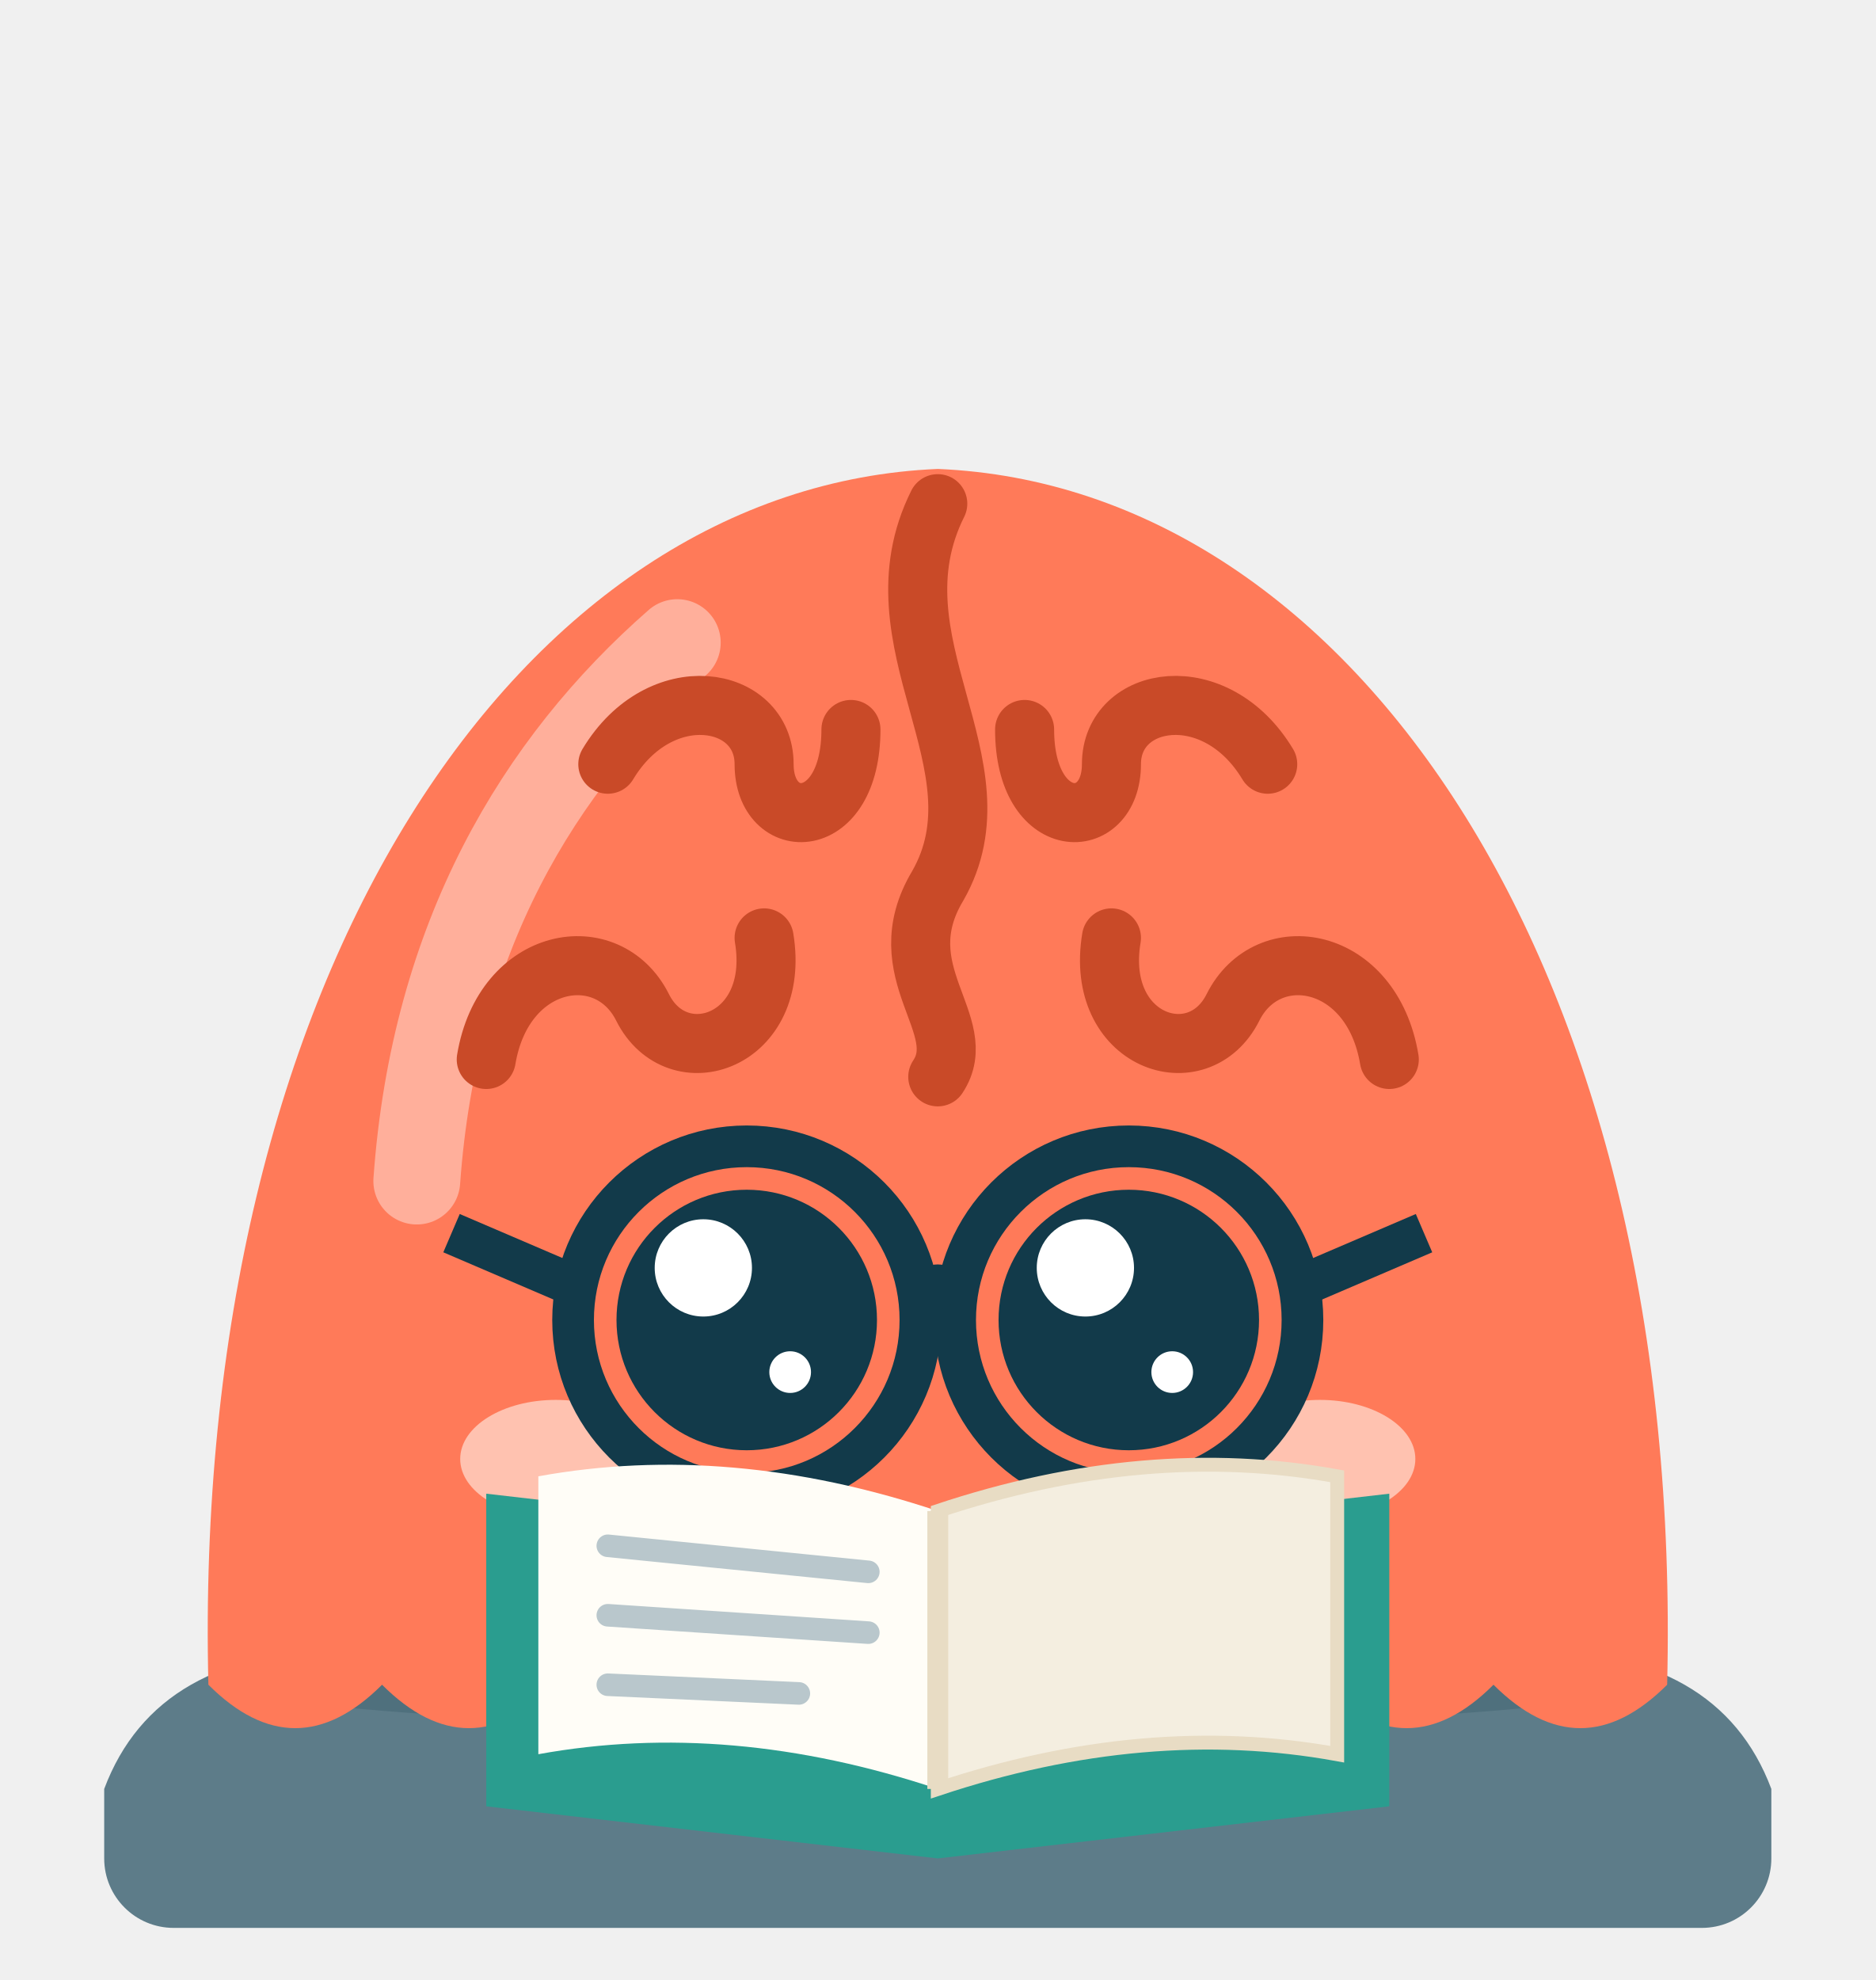
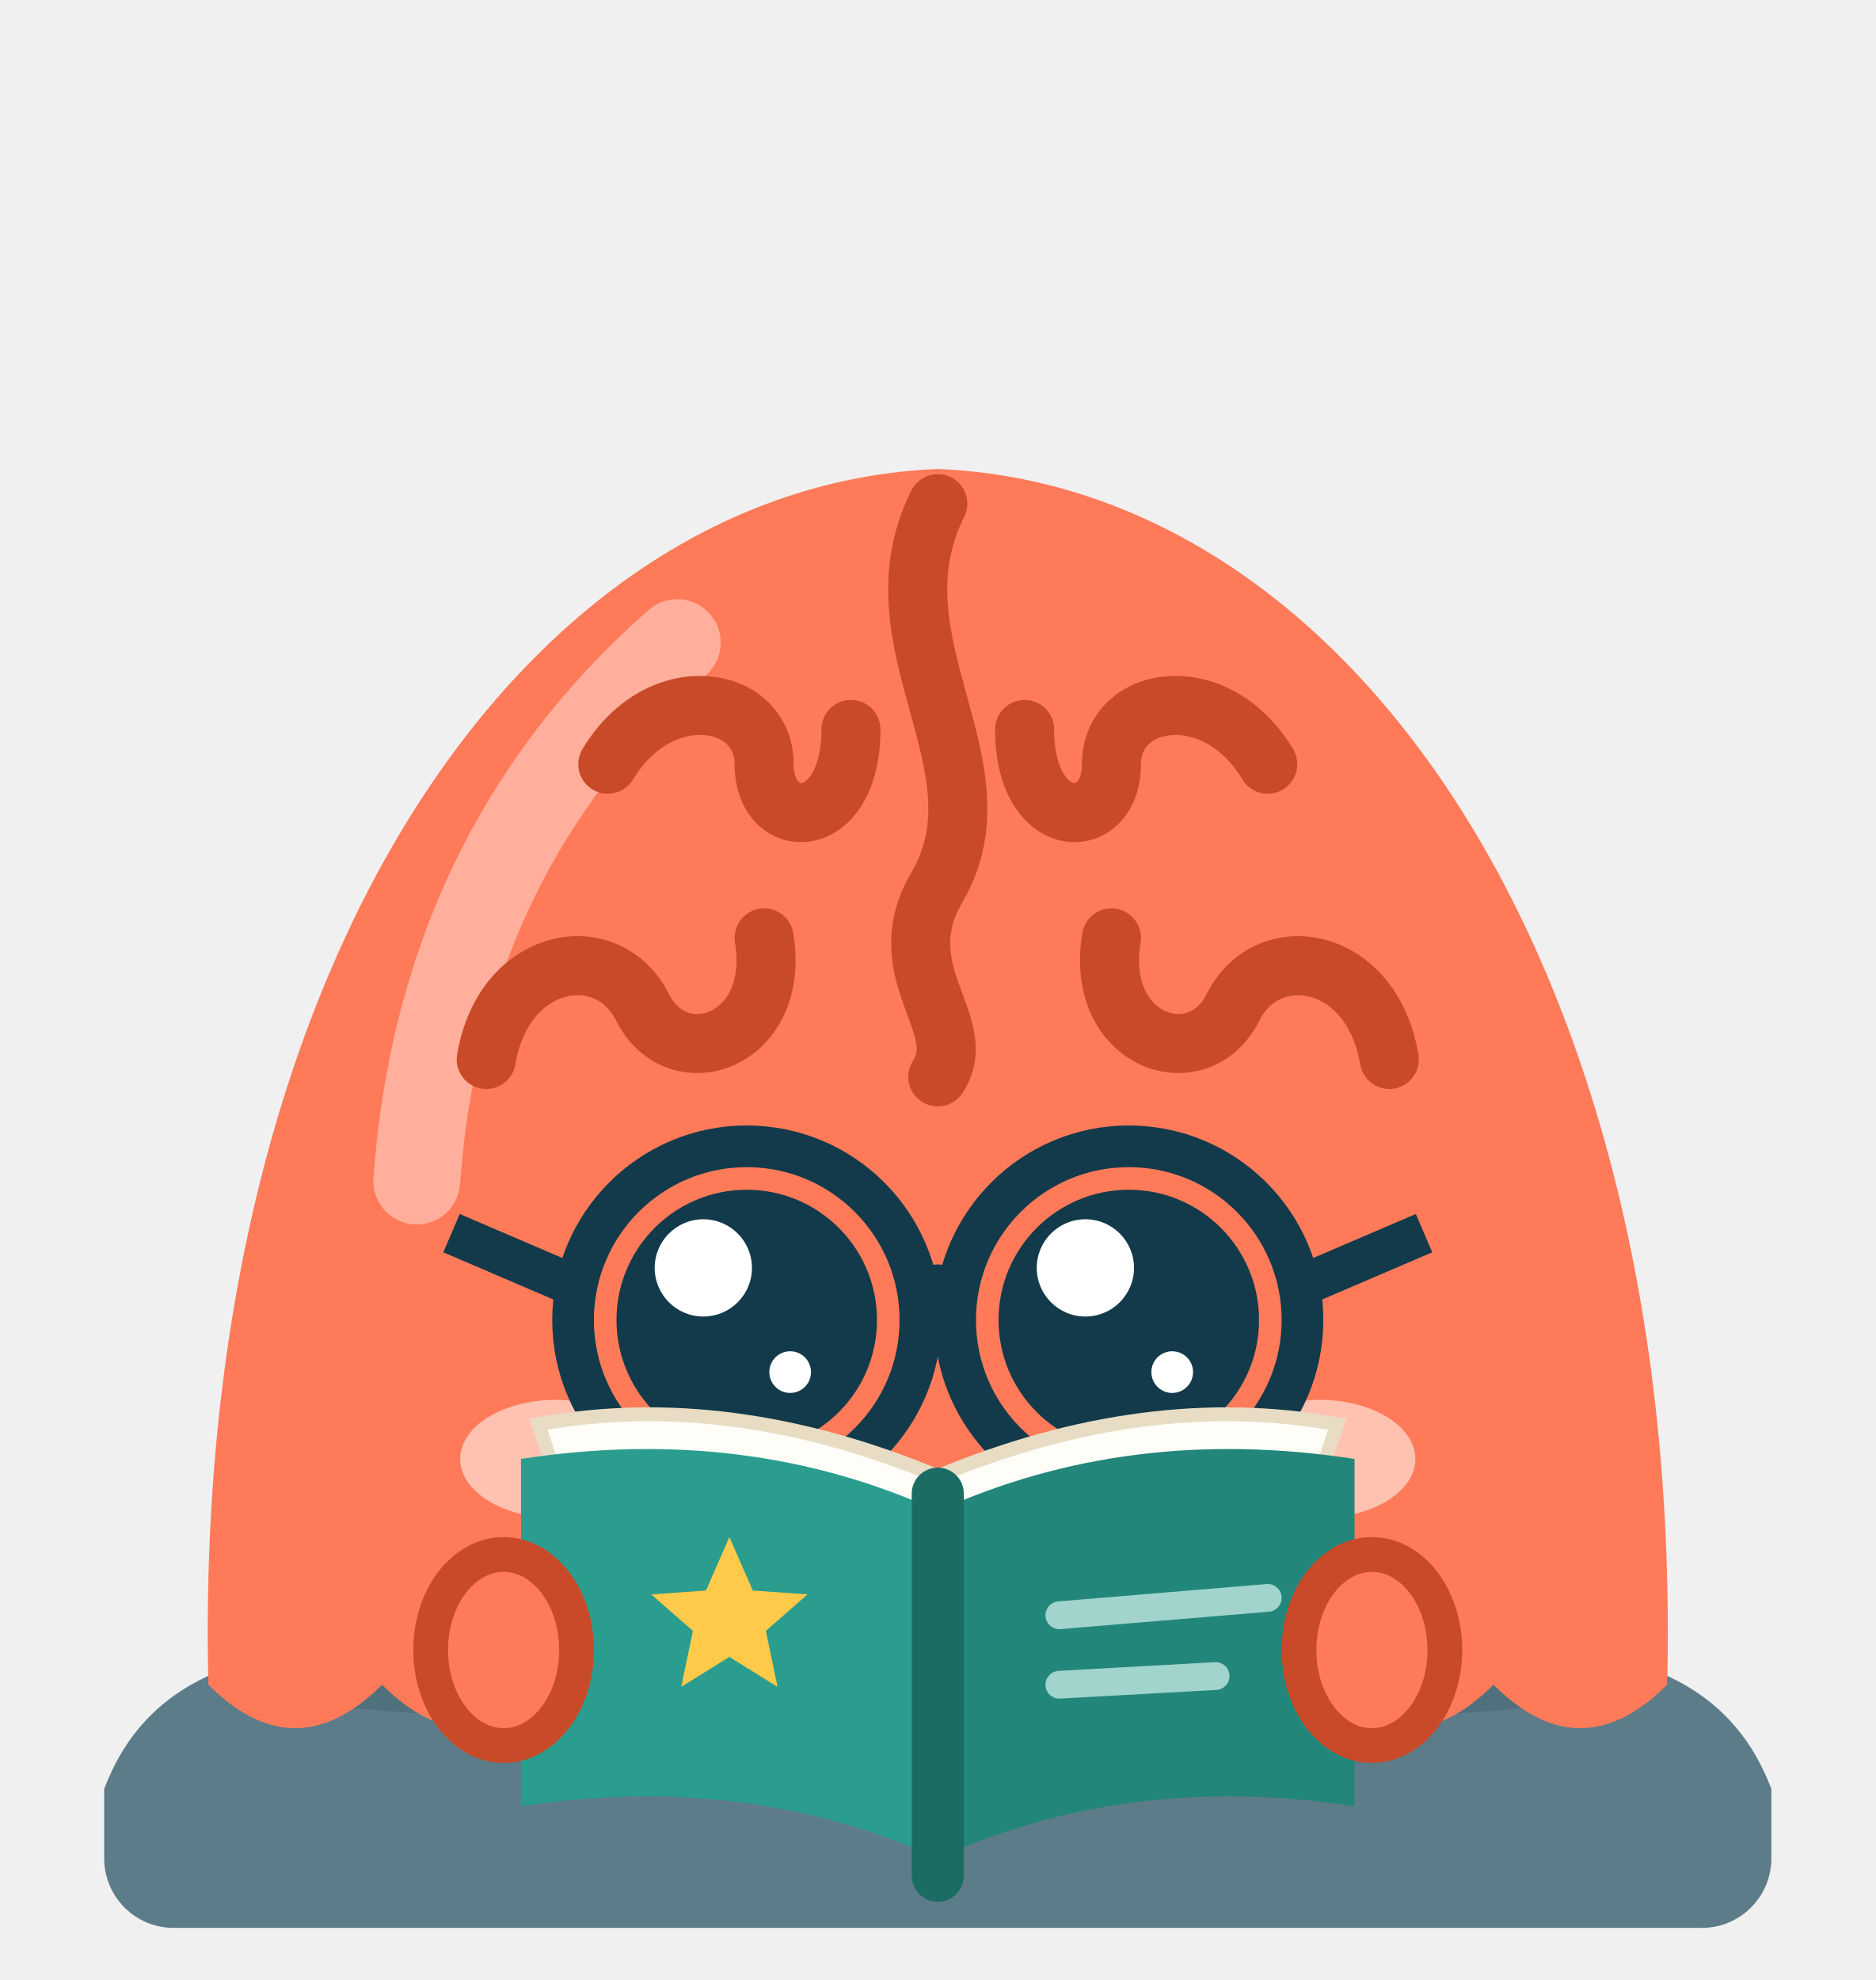
- <svg xmlns="http://www.w3.org/2000/svg" viewBox="-4 -14 108 114" role="img" aria-label="Lobe Limpet reading a book">
+ <svg xmlns="http://www.w3.org/2000/svg" viewBox="-4 -14 108 114" role="img" aria-label="Lobey reading a book">
  <style>
.body { transform-box: view-box; transform-origin: 50px 84px; }
.eye { transform-box: fill-box; transform-origin: center; animation: blink 4.8s infinite; }
.shadow { transform-box: fill-box; transform-origin: center; }
@keyframes blink { 0%, 44%, 48%, 100% { transform: scaleY(1); } 46% { transform: scaleY(.1); } }

.body { animation: sway 4s ease-in-out infinite; }
.pupil { animation: read 4s ease-in-out infinite; }
- .page { transform-box: view-box; transform-origin: 50px 0; animation: turn 4s ease-in-out infinite; }
+ .book { transform-box: view-box; transform-origin: 50px 92px; animation: hold 4s ease-in-out infinite; }
+ .page { transform-box: view-box; transform-origin: 50px 70px; animation: flick 4s ease-in-out infinite; opacity: 0; }
.fold { animation: think 4s ease-in-out infinite; }
.f2 { animation-delay: .2s; } .f3 { animation-delay: .4s; } .f4 { animation-delay: .6s; } .f5 { animation-delay: .8s; }
@keyframes sway { 0%,100% { transform: rotate(-1.5deg); } 50% { transform: rotate(1.5deg); } }
- @keyframes read { 0%,10% { transform: translate(-2px,3px); } 35% { transform: translate(2px,3px); } 40% { transform: translate(-2px,4px); } 65% { transform: translate(2px,4px); } 75%,100% { transform: translate(-2px,3px); } }
- @keyframes turn { 0%,78% { transform: scaleX(1); } 88% { transform: scaleX(0); } 98%,100% { transform: scaleX(-1); } }
+ @keyframes read { 0%,8% { transform: translate(-2.2px,3.4px); } 32% { transform: translate(2.2px,3.4px); } 38% { transform: translate(-2.2px,4px); } 64% { transform: translate(2.2px,4px); } 74%,100% { transform: translate(-2.2px,3.4px); } }
+ @keyframes hold { 0%,72%,100% { transform: rotate(0); } 80% { transform: rotate(-2deg) translateY(-1px); } 90% { transform: rotate(1.5deg); } }
+ @keyframes flick { 0%,74% { opacity: 0; transform: rotate(50deg); } 76% { opacity: 1; transform: rotate(45deg); } 90% { opacity: 1; transform: rotate(-45deg); } 92%,100% { opacity: 0; transform: rotate(-50deg); } }
@keyframes think { 0%,70%,100% { stroke: #c94a28; } 85% { stroke: #ffd36b; } }

@media (prefers-reduced-motion: reduce) { * { animation: none !important; } }</style>
  <path d="M2 89 Q5 81 16 81 H84 Q95 81 98 89 V93 a4 4 0 0 1 -4 4 H6 a4 4 0 0 1 -4 -4 Z" fill="#5d7c89" />
  <ellipse class="shadow" cx="50" cy="83" rx="40" ry="2.5" fill="#123a4a" opacity=".18" />
  <g class="body">
    <path d="M8 83 C7 42 26 14 50 13 C74 14 93 42 92 83 Q87 88 82 83 Q77 88 72 83 Q67 88 61.5 83 Q56 88 50 83 Q44 88 38.5 83 Q33 88 28 83 Q23 88 18 83 Q13 88 8 83 Z" fill="#ff7a59" />
    <path d="M20 54 C21 40 27 30 35 23" fill="none" stroke="#fff" stroke-opacity=".4" stroke-width="5" stroke-linecap="round" />
    <g fill="none" stroke="#c94a28" stroke-width="3.4" stroke-linecap="round" stroke-linejoin="round">
      <path class="fold" d="M50 15 C46 23 54 30 50 37 C47 42 52 45 50 48" />
      <path class="fold f2" d="M31 30 C34 25 40 26 40 30 C40 34 45 34 45 28" />
      <path class="fold f3" d="M69 30 C66 25 60 26 60 30 C60 34 55 34 55 28" />
      <path class="fold f4" d="M24 47 C25 41 31 40 33 44 C35 48 41 46 40 40" />
      <path class="fold f5" d="M76 47 C75 41 69 40 67 44 C65 48 59 46 60 40" />
    </g>
    <ellipse class="cheek" cx="28" cy="70" rx="5.5" ry="3.4" fill="#ffc2b0" />
    <ellipse class="cheek" cx="72" cy="70" rx="5.5" ry="3.4" fill="#ffc2b0" />
    <g class="eye">
      <circle cx="39" cy="62" r="7.5" fill="#123a4a" />
      <g class="pupil">
        <circle cx="36.5" cy="59" r="2.8" fill="#fff" />
        <circle cx="41.5" cy="65" r="1.2" fill="#fff" />
      </g>
    </g>
    <g class="eye">
      <circle cx="61" cy="62" r="7.5" fill="#123a4a" />
      <g class="pupil">
        <circle cx="58.5" cy="59" r="2.8" fill="#fff" />
        <circle cx="63.5" cy="65" r="1.2" fill="#fff" />
      </g>
    </g>
    <g fill="none" stroke="#123a4a" stroke-width="2.4">
      <circle cx="39" cy="62" r="10" />
      <circle cx="61" cy="62" r="10" />
      <path d="M49 61 Q50 59 51 61" />
      <path d="M29 60 L22 57" />
      <path d="M71 60 L78 57" />
    </g>
-     <path d="M24 72 L50 75 L76 72 L76 90 L50 93 L24 90 Z" fill="#2a9d8f" />
-     <path d="M27 71 Q38 69 50 73 L50 89 Q38 85 27 87 Z" fill="#fffdf7" />
-     <path d="M73 71 Q62 69 50 73 L50 89 Q62 85 73 87 Z" fill="#fffdf7" />
-     <g stroke="#b9c7cc" stroke-width="1.3" stroke-linecap="round">
-       <path d="M31 75 L46 76.5" />
-       <path d="M31 79 L46 80" />
-       <path d="M31 83 L42 83.5" />
-       <path d="M54 76.5 L69 75" />
-       <path d="M54 80 L69 79" />
+     <g class="book">
+       <path d="M27 68 Q38 66 50 71 Q62 66 73 68 L72 71 Q61 69 50 74 Q39 69 28 71 Z" fill="#fffdf7" stroke="#e8dcc4" stroke-width=".8" />
+       <path class="page" d="M50 71 C49 64 50 58 52 54 C54 58 53 64 50 71 Z" fill="#fffdf7" stroke="#e8dcc4" stroke-width=".8" />
+       <path d="M50 73 Q39 68 26 70 L26 90 Q39 88 50 93 Z" fill="#2a9d8f" />
+       <path d="M50 73 Q61 68 74 70 L74 90 Q61 88 50 93 Z" fill="#23867a" />
+       <path d="M50 72 L50 94" stroke="#1b6d63" stroke-width="3" stroke-linecap="round" />
+       <path transform="translate(38 79) scale(.75)" d="M0 -6 L1.8 -1.9 L6 -1.6 L2.8 1.2 L3.7 5.5 L0 3.2 L-3.7 5.5 L-2.8 1.2 L-6 -1.6 L-1.8 -1.9 Z" fill="#ffc94a" />
+       <g stroke="#bfe7e1" stroke-width="1.6" stroke-linecap="round" opacity=".8">
+         <path d="M57 79 L69 78" />
+         <path d="M57 83 L66 82.5" />
+       </g>
+       <ellipse cx="25" cy="81" rx="4.2" ry="5.5" fill="#ff7a59" stroke="#c94a28" stroke-width="2" />
+       <ellipse cx="75" cy="81" rx="4.2" ry="5.5" fill="#ff7a59" stroke="#c94a28" stroke-width="2" />
    </g>
-     <path class="page" d="M73 71 Q62 69 50 73 L50 89 Q62 85 73 87 Z" fill="#f4eee0" stroke="#e8dcc4" stroke-width=".8" />
-     <path d="M50 73 L50 89" stroke="#e8dcc4" stroke-width="1.2" />
  </g>
</svg>
